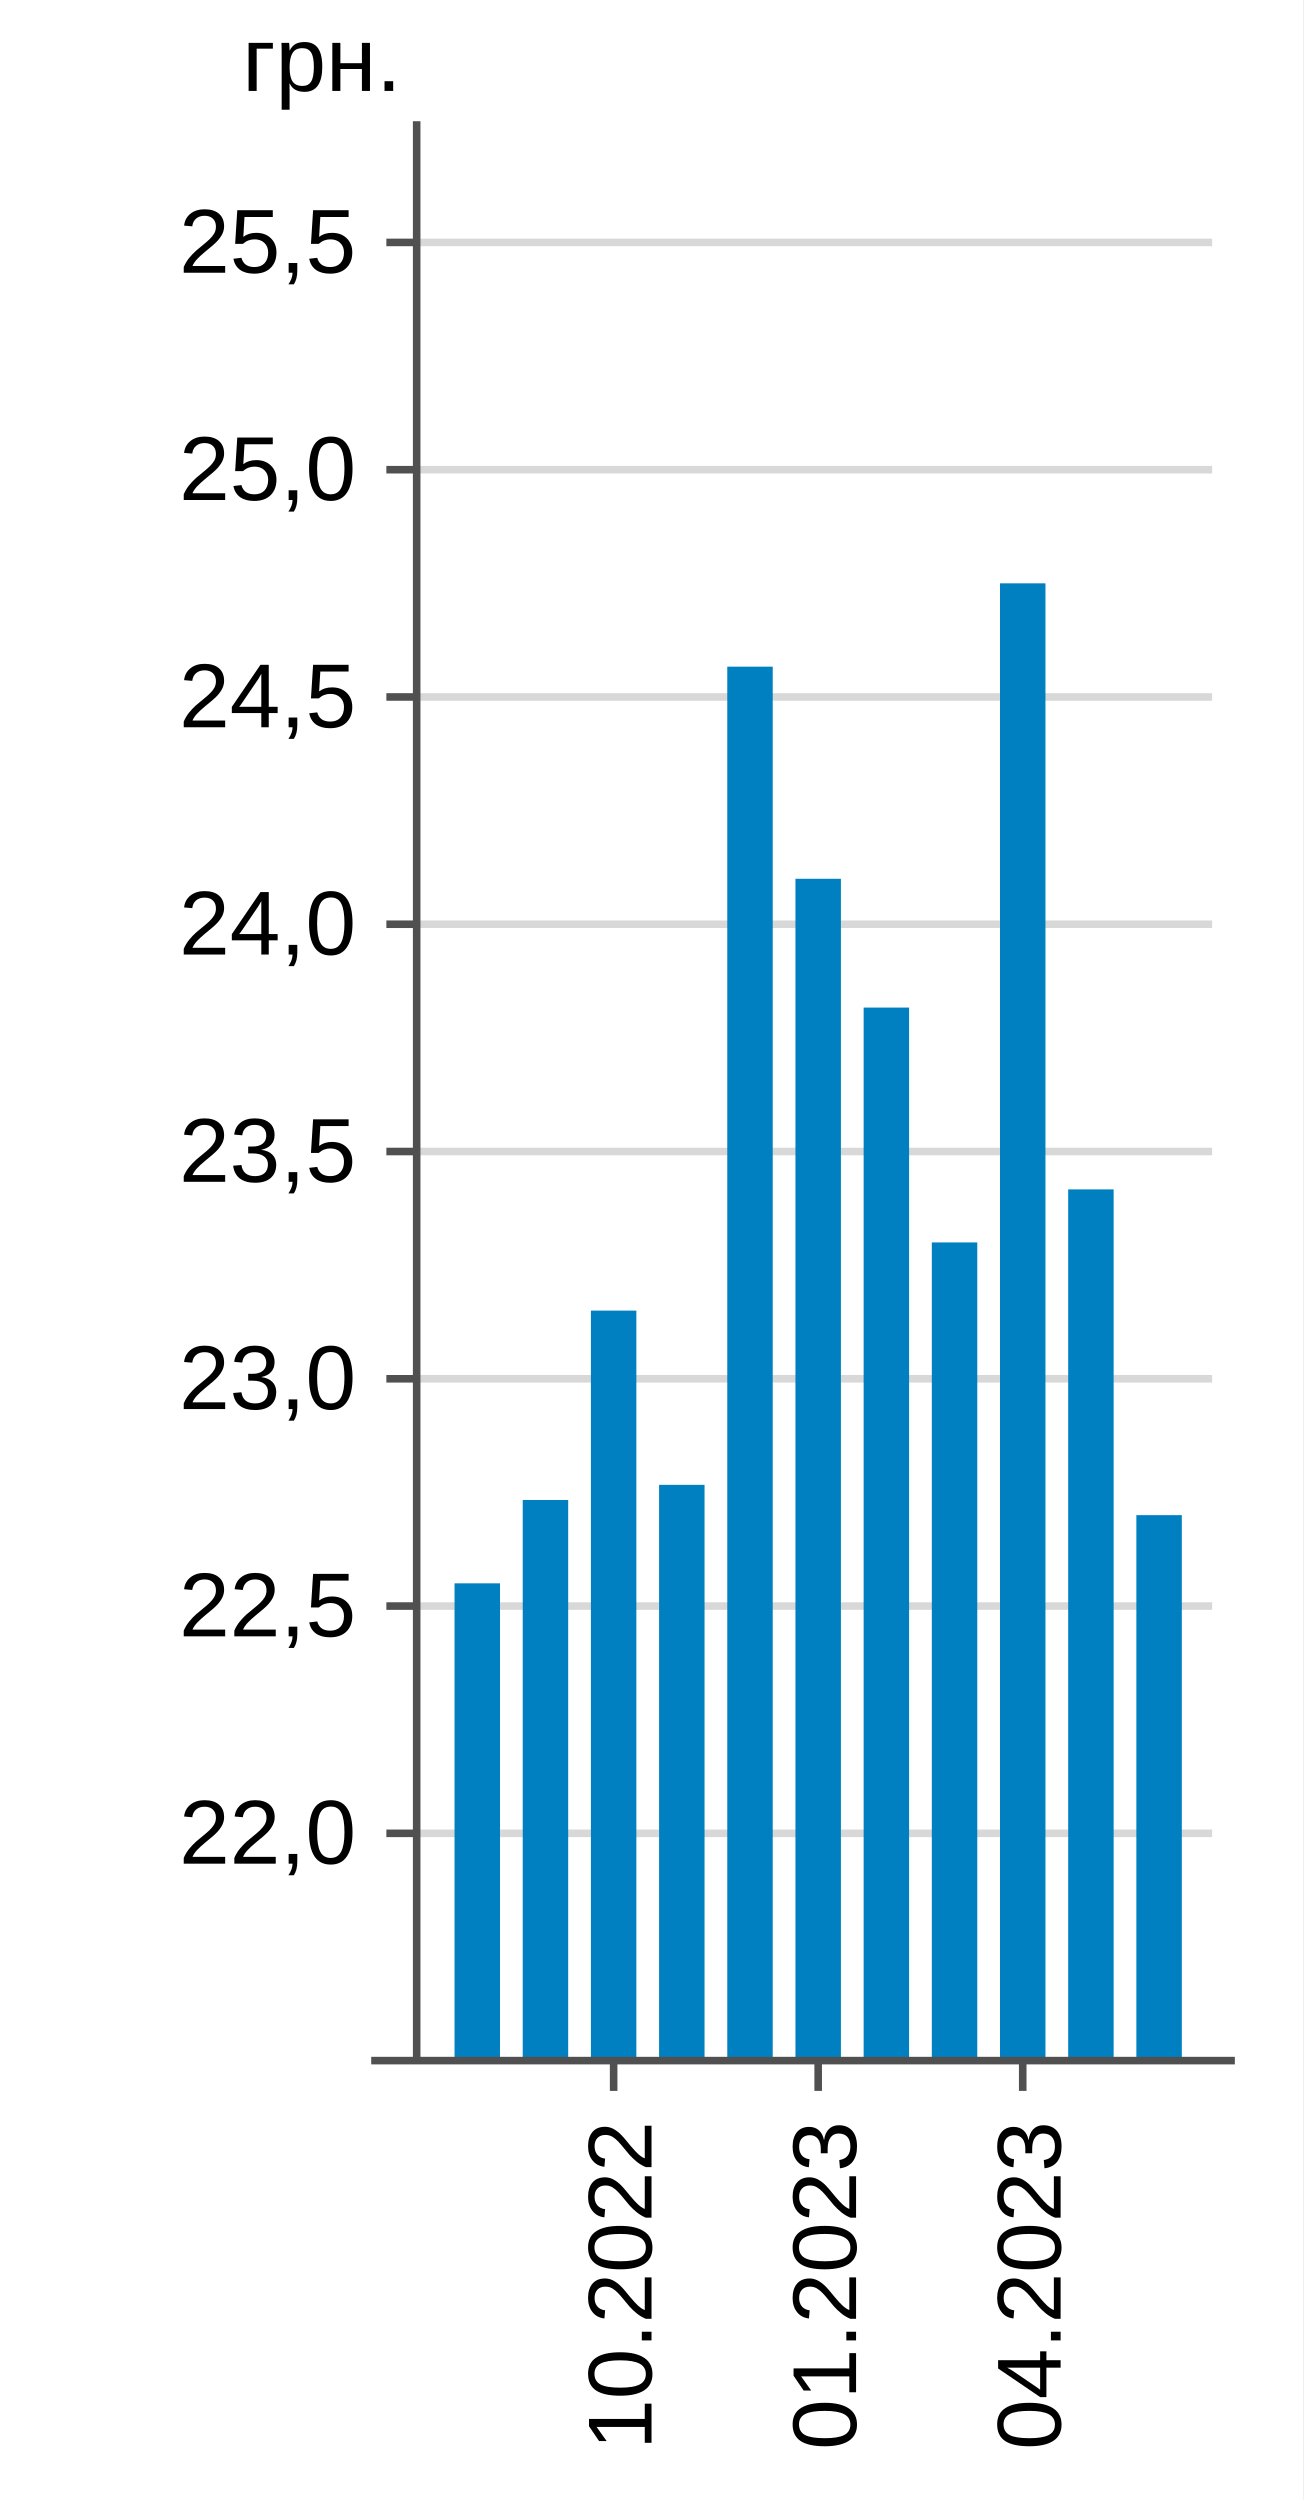
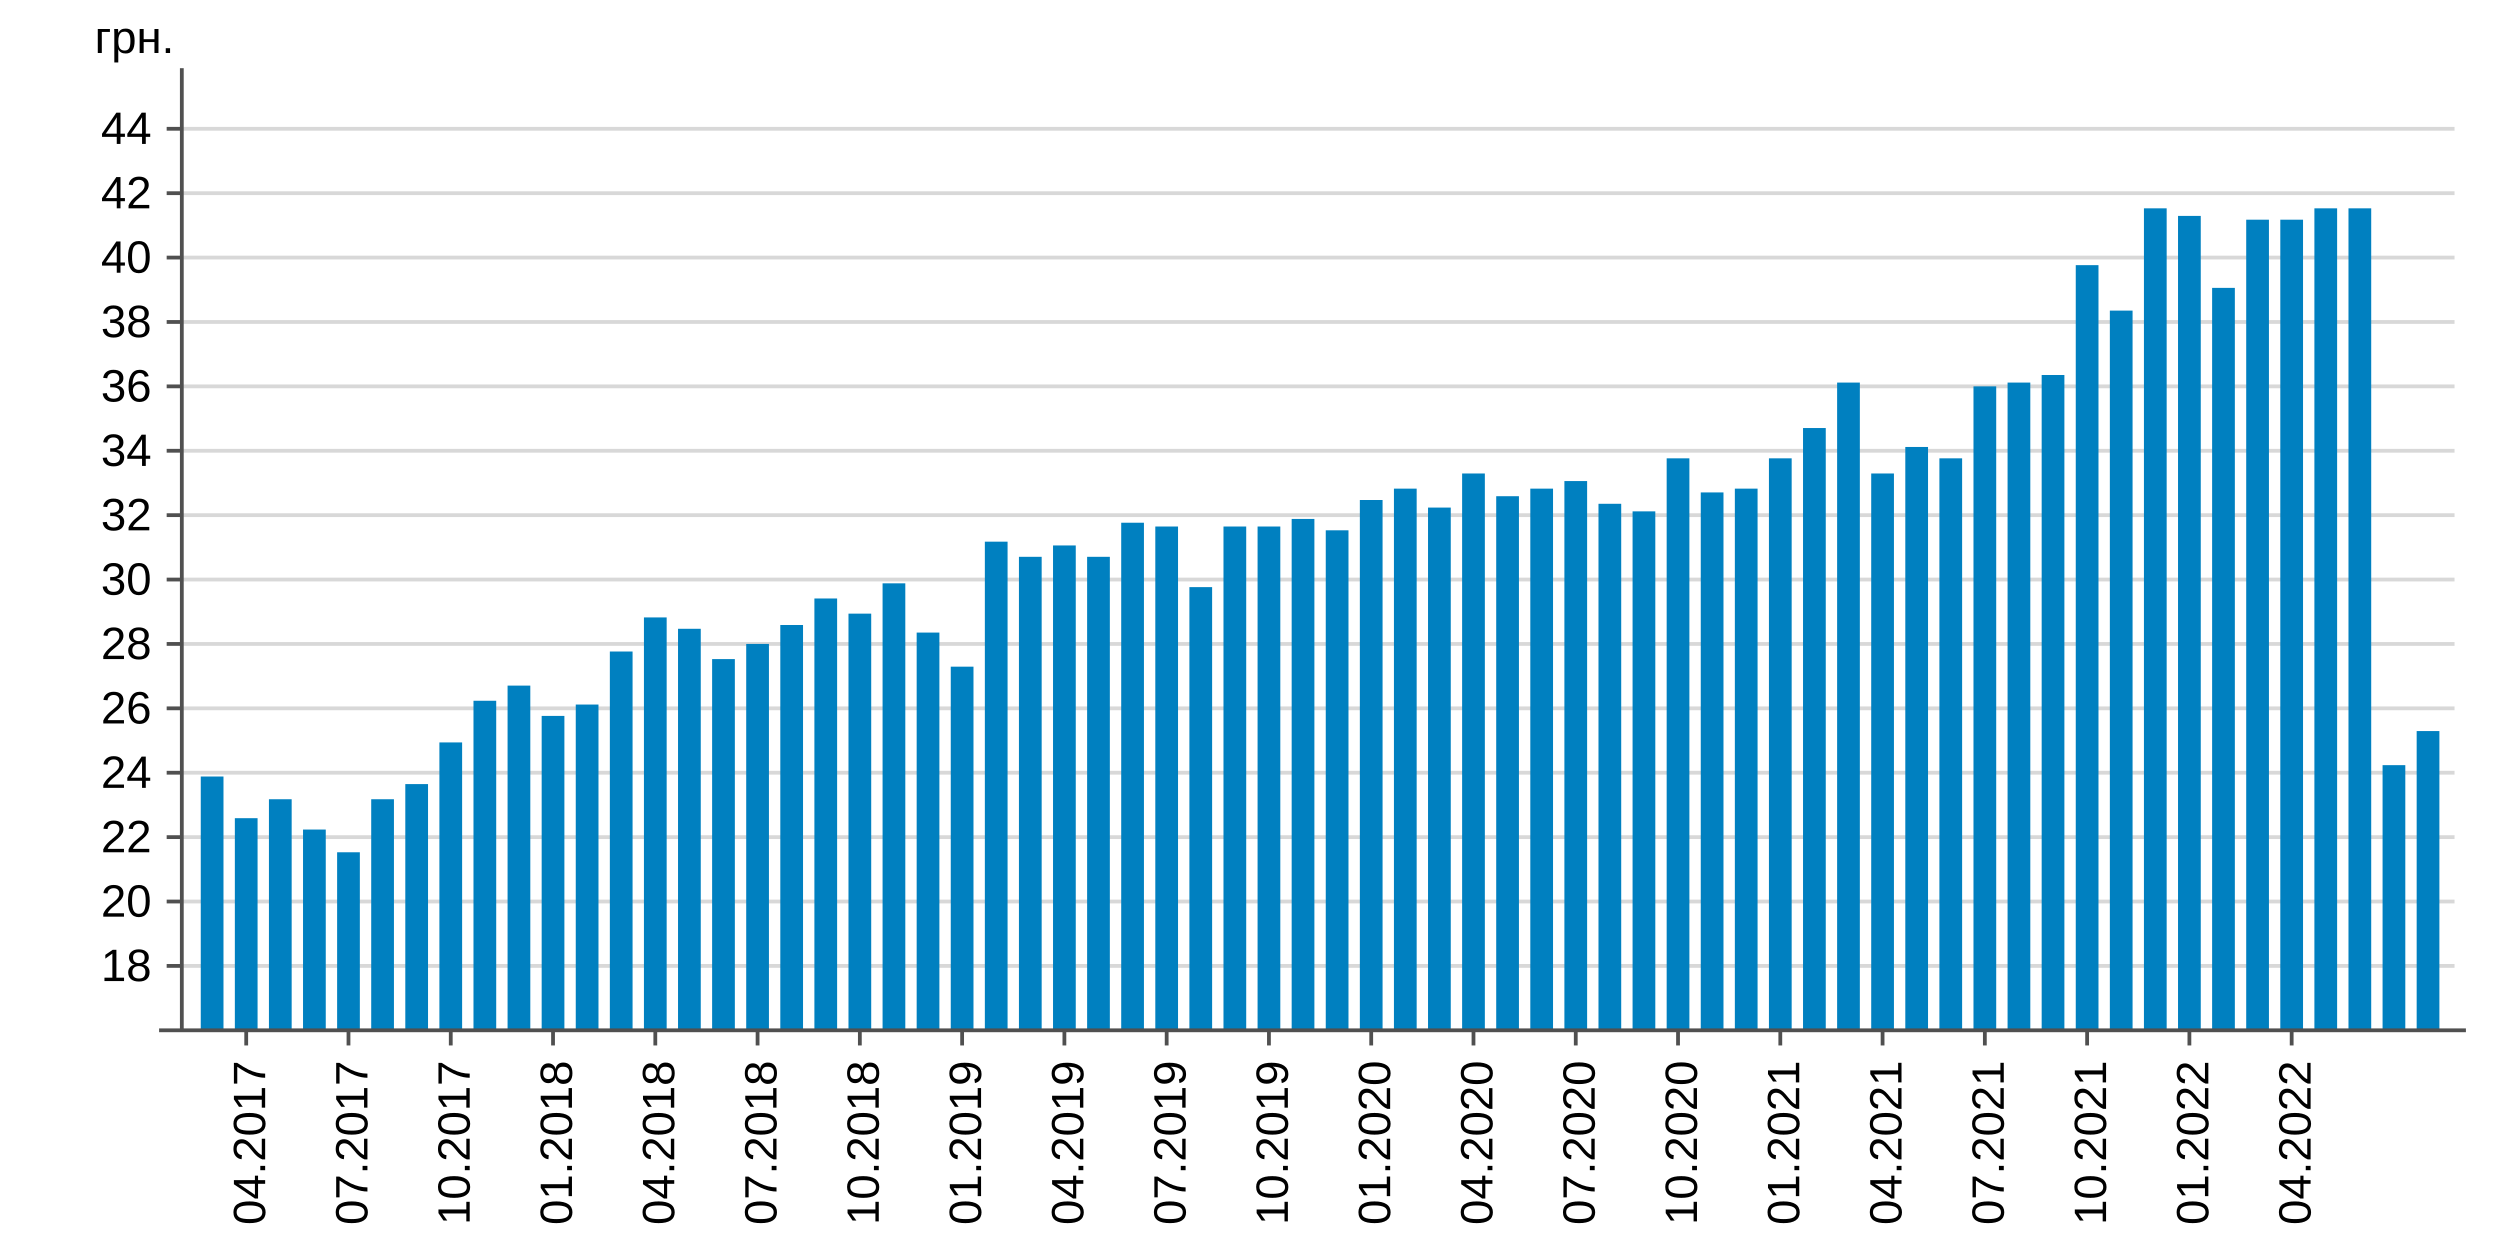
- <svg xmlns="http://www.w3.org/2000/svg" xmlns:xlink="http://www.w3.org/1999/xlink" version="1.1" width="172" height="330" viewBox="-55 -272 172 330" preserveAspectRatio="none">
+ <svg xmlns="http://www.w3.org/2000/svg" xmlns:xlink="http://www.w3.org/1999/xlink" version="1.1" width="660" height="330" viewBox="-48 -272 660 330" preserveAspectRatio="none">
  <style type="text/css">
line { stroke-width:1px; }
line.axes { stroke:#505050; }
line.grid { stroke:#D8D8D8; }
rect.bg { fill:#FFFFFF; }
text { font-family:arial,sans-serif; font-size:12px; fill:#000000; }
</style>
  <defs>
    <g id="hintbox">
      <rect x="0" y="0" width="77" height="34" style="stroke:#505050; stroke-width:1px; fill:rgba(255,255,255,0.87);" />
      <text id="hint0" x="4" y="14"> </text>
      <text x="7" y="28" />
      <text id="hint1" x="73" y="28" style="text-anchor:end;"> </text>
    </g>
    <g id="hintline">
-       <line x1="0" y1="-240" x2="0" y2="0" class="axes" style="stroke-dasharray:2 1" />
+       <line x1="0" y1="-238" x2="0" y2="0" class="axes" style="stroke-dasharray:2 1" />
    </g>
  </defs>
-   <rect x="-55" y="-272" width="172" height="330" class="bg" />
-   <line x1="26" y1="0" x2="26" y2="4" class="axes" />
-   <text x="31" y="8" transform="rotate(-90,31,8)" style="text-anchor:end;">10.2022</text>
-   <line x1="53" y1="0" x2="53" y2="4" class="axes" />
-   <text x="58" y="8" transform="rotate(-90,58,8)" style="text-anchor:end;">01.2023</text>
-   <line x1="80" y1="0" x2="80" y2="4" class="axes" />
-   <text x="85" y="8" transform="rotate(-90,85,8)" style="text-anchor:end;">04.2023</text>
-   <line x1="0" y1="-30" x2="105" y2="-30" class="grid" />
-   <line x1="0" y1="-30" x2="-4" y2="-30" class="axes" />
-   <text x="-8" y="-26" style="text-anchor:end;">22,0</text>
-   <line x1="0" y1="-60" x2="105" y2="-60" class="grid" />
-   <line x1="0" y1="-60" x2="-4" y2="-60" class="axes" />
-   <text x="-8" y="-56" style="text-anchor:end;">22,5</text>
-   <line x1="0" y1="-90" x2="105" y2="-90" class="grid" />
-   <line x1="0" y1="-90" x2="-4" y2="-90" class="axes" />
-   <text x="-8" y="-86" style="text-anchor:end;">23,0</text>
-   <line x1="0" y1="-120" x2="105" y2="-120" class="grid" />
-   <line x1="0" y1="-120" x2="-4" y2="-120" class="axes" />
-   <text x="-8" y="-116" style="text-anchor:end;">23,5</text>
-   <line x1="0" y1="-150" x2="105" y2="-150" class="grid" />
-   <line x1="0" y1="-150" x2="-4" y2="-150" class="axes" />
-   <text x="-8" y="-146" style="text-anchor:end;">24,0</text>
-   <line x1="0" y1="-180" x2="105" y2="-180" class="grid" />
-   <line x1="0" y1="-180" x2="-4" y2="-180" class="axes" />
-   <text x="-8" y="-176" style="text-anchor:end;">24,5</text>
-   <line x1="0" y1="-210" x2="105" y2="-210" class="grid" />
-   <line x1="0" y1="-210" x2="-4" y2="-210" class="axes" />
-   <text x="-8" y="-206" style="text-anchor:end;">25,0</text>
-   <line x1="0" y1="-240" x2="105" y2="-240" class="grid" />
-   <line x1="0" y1="-240" x2="-4" y2="-240" class="axes" />
-   <text x="-8" y="-236" style="text-anchor:end;">25,5</text>
+   <rect x="-48" y="-272" width="660" height="330" class="bg" />
+   <line x1="17" y1="0" x2="17" y2="4" class="axes" />
+   <text x="22" y="8" transform="rotate(-90,22,8)" style="text-anchor:end;">04.2017</text>
+   <line x1="44" y1="0" x2="44" y2="4" class="axes" />
+   <text x="49" y="8" transform="rotate(-90,49,8)" style="text-anchor:end;">07.2017</text>
+   <line x1="71" y1="0" x2="71" y2="4" class="axes" />
+   <text x="76" y="8" transform="rotate(-90,76,8)" style="text-anchor:end;">10.2017</text>
+   <line x1="98" y1="0" x2="98" y2="4" class="axes" />
+   <text x="103" y="8" transform="rotate(-90,103,8)" style="text-anchor:end;">01.2018</text>
+   <line x1="125" y1="0" x2="125" y2="4" class="axes" />
+   <text x="130" y="8" transform="rotate(-90,130,8)" style="text-anchor:end;">04.2018</text>
+   <line x1="152" y1="0" x2="152" y2="4" class="axes" />
+   <text x="157" y="8" transform="rotate(-90,157,8)" style="text-anchor:end;">07.2018</text>
+   <line x1="179" y1="0" x2="179" y2="4" class="axes" />
+   <text x="184" y="8" transform="rotate(-90,184,8)" style="text-anchor:end;">10.2018</text>
+   <line x1="206" y1="0" x2="206" y2="4" class="axes" />
+   <text x="211" y="8" transform="rotate(-90,211,8)" style="text-anchor:end;">01.2019</text>
+   <line x1="233" y1="0" x2="233" y2="4" class="axes" />
+   <text x="238" y="8" transform="rotate(-90,238,8)" style="text-anchor:end;">04.2019</text>
+   <line x1="260" y1="0" x2="260" y2="4" class="axes" />
+   <text x="265" y="8" transform="rotate(-90,265,8)" style="text-anchor:end;">07.2019</text>
+   <line x1="287" y1="0" x2="287" y2="4" class="axes" />
+   <text x="292" y="8" transform="rotate(-90,292,8)" style="text-anchor:end;">10.2019</text>
+   <line x1="314" y1="0" x2="314" y2="4" class="axes" />
+   <text x="319" y="8" transform="rotate(-90,319,8)" style="text-anchor:end;">01.2020</text>
+   <line x1="341" y1="0" x2="341" y2="4" class="axes" />
+   <text x="346" y="8" transform="rotate(-90,346,8)" style="text-anchor:end;">04.2020</text>
+   <line x1="368" y1="0" x2="368" y2="4" class="axes" />
+   <text x="373" y="8" transform="rotate(-90,373,8)" style="text-anchor:end;">07.2020</text>
+   <line x1="395" y1="0" x2="395" y2="4" class="axes" />
+   <text x="400" y="8" transform="rotate(-90,400,8)" style="text-anchor:end;">10.2020</text>
+   <line x1="422" y1="0" x2="422" y2="4" class="axes" />
+   <text x="427" y="8" transform="rotate(-90,427,8)" style="text-anchor:end;">01.2021</text>
+   <line x1="449" y1="0" x2="449" y2="4" class="axes" />
+   <text x="454" y="8" transform="rotate(-90,454,8)" style="text-anchor:end;">04.2021</text>
+   <line x1="476" y1="0" x2="476" y2="4" class="axes" />
+   <text x="481" y="8" transform="rotate(-90,481,8)" style="text-anchor:end;">07.2021</text>
+   <line x1="503" y1="0" x2="503" y2="4" class="axes" />
+   <text x="508" y="8" transform="rotate(-90,508,8)" style="text-anchor:end;">10.2021</text>
+   <line x1="530" y1="0" x2="530" y2="4" class="axes" />
+   <text x="535" y="8" transform="rotate(-90,535,8)" style="text-anchor:end;">01.2022</text>
+   <line x1="557" y1="0" x2="557" y2="4" class="axes" />
+   <text x="562" y="8" transform="rotate(-90,562,8)" style="text-anchor:end;">04.2022</text>
+   <line x1="0" y1="-17" x2="600" y2="-17" class="grid" />
+   <line x1="0" y1="-17" x2="-4" y2="-17" class="axes" />
+   <text x="-8" y="-13" style="text-anchor:end;">18</text>
+   <line x1="0" y1="-34" x2="600" y2="-34" class="grid" />
+   <line x1="0" y1="-34" x2="-4" y2="-34" class="axes" />
+   <text x="-8" y="-30" style="text-anchor:end;">20</text>
+   <line x1="0" y1="-51" x2="600" y2="-51" class="grid" />
+   <line x1="0" y1="-51" x2="-4" y2="-51" class="axes" />
+   <text x="-8" y="-47" style="text-anchor:end;">22</text>
+   <line x1="0" y1="-68" x2="600" y2="-68" class="grid" />
+   <line x1="0" y1="-68" x2="-4" y2="-68" class="axes" />
+   <text x="-8" y="-64" style="text-anchor:end;">24</text>
+   <line x1="0" y1="-85" x2="600" y2="-85" class="grid" />
+   <line x1="0" y1="-85" x2="-4" y2="-85" class="axes" />
+   <text x="-8" y="-81" style="text-anchor:end;">26</text>
+   <line x1="0" y1="-102" x2="600" y2="-102" class="grid" />
+   <line x1="0" y1="-102" x2="-4" y2="-102" class="axes" />
+   <text x="-8" y="-98" style="text-anchor:end;">28</text>
+   <line x1="0" y1="-119" x2="600" y2="-119" class="grid" />
+   <line x1="0" y1="-119" x2="-4" y2="-119" class="axes" />
+   <text x="-8" y="-115" style="text-anchor:end;">30</text>
+   <line x1="0" y1="-136" x2="600" y2="-136" class="grid" />
+   <line x1="0" y1="-136" x2="-4" y2="-136" class="axes" />
+   <text x="-8" y="-132" style="text-anchor:end;">32</text>
+   <line x1="0" y1="-153" x2="600" y2="-153" class="grid" />
+   <line x1="0" y1="-153" x2="-4" y2="-153" class="axes" />
+   <text x="-8" y="-149" style="text-anchor:end;">34</text>
+   <line x1="0" y1="-170" x2="600" y2="-170" class="grid" />
+   <line x1="0" y1="-170" x2="-4" y2="-170" class="axes" />
+   <text x="-8" y="-166" style="text-anchor:end;">36</text>
+   <line x1="0" y1="-187" x2="600" y2="-187" class="grid" />
+   <line x1="0" y1="-187" x2="-4" y2="-187" class="axes" />
+   <text x="-8" y="-183" style="text-anchor:end;">38</text>
+   <line x1="0" y1="-204" x2="600" y2="-204" class="grid" />
+   <line x1="0" y1="-204" x2="-4" y2="-204" class="axes" />
+   <text x="-8" y="-200" style="text-anchor:end;">40</text>
+   <line x1="0" y1="-221" x2="600" y2="-221" class="grid" />
+   <line x1="0" y1="-221" x2="-4" y2="-221" class="axes" />
+   <text x="-8" y="-217" style="text-anchor:end;">42</text>
+   <line x1="0" y1="-238" x2="600" y2="-238" class="grid" />
+   <line x1="0" y1="-238" x2="-4" y2="-238" class="axes" />
+   <text x="-8" y="-234" style="text-anchor:end;">44</text>
  <use xlink:href="#hintline" id="useline" x="0" style="visibility:hidden;" />
-   <rect x="5" y="-240" width="6" height="240" style="fill:transparent;" />
-   <rect x="5" y="-63" width="6" height="63" style="fill:#0080C0;" />
-   <rect x="14" y="-240" width="6" height="240" style="fill:transparent;" />
-   <rect x="14" y="-74" width="6" height="74" style="fill:#0080C0;" />
-   <rect x="23" y="-240" width="6" height="240" style="fill:transparent;" />
-   <rect x="23" y="-99" width="6" height="99" style="fill:#0080C0;" />
-   <rect x="32" y="-240" width="6" height="240" style="fill:transparent;" />
-   <rect x="32" y="-76" width="6" height="76" style="fill:#0080C0;" />
-   <rect x="41" y="-240" width="6" height="240" style="fill:transparent;" />
-   <rect x="41" y="-184" width="6" height="184" style="fill:#0080C0;" />
-   <rect x="50" y="-240" width="6" height="240" style="fill:transparent;" />
-   <rect x="50" y="-156" width="6" height="156" style="fill:#0080C0;" />
-   <rect x="59" y="-240" width="6" height="240" style="fill:transparent;" />
-   <rect x="59" y="-139" width="6" height="139" style="fill:#0080C0;" />
-   <rect x="68" y="-240" width="6" height="240" style="fill:transparent;" />
-   <rect x="68" y="-108" width="6" height="108" style="fill:#0080C0;" />
-   <rect x="77" y="-240" width="6" height="240" style="fill:transparent;" />
-   <rect x="77" y="-195" width="6" height="195" style="fill:#0080C0;" />
-   <rect x="86" y="-240" width="6" height="240" style="fill:transparent;" />
-   <rect x="86" y="-115" width="6" height="115" style="fill:#0080C0;" />
-   <rect x="95" y="-240" width="6" height="240" style="fill:transparent;" />
-   <rect x="95" y="-72" width="6" height="72" style="fill:#0080C0;" />
-   <line x1="-6" y1="0" x2="108" y2="0" class="axes" />
-   <line x1="0" y1="-256" x2="0" y2="0" class="axes" />
-   <text x="-2" y="-260" style="text-anchor:end;">грн.</text>
+   <rect x="5" y="-238" width="6" height="238" style="fill:transparent;" />
+   <rect x="5" y="-67" width="6" height="67" style="fill:#0080C0;" />
+   <rect x="14" y="-238" width="6" height="238" style="fill:transparent;" />
+   <rect x="14" y="-56" width="6" height="56" style="fill:#0080C0;" />
+   <rect x="23" y="-238" width="6" height="238" style="fill:transparent;" />
+   <rect x="23" y="-61" width="6" height="61" style="fill:#0080C0;" />
+   <rect x="32" y="-238" width="6" height="238" style="fill:transparent;" />
+   <rect x="32" y="-53" width="6" height="53" style="fill:#0080C0;" />
+   <rect x="41" y="-238" width="6" height="238" style="fill:transparent;" />
+   <rect x="41" y="-47" width="6" height="47" style="fill:#0080C0;" />
+   <rect x="50" y="-238" width="6" height="238" style="fill:transparent;" />
+   <rect x="50" y="-61" width="6" height="61" style="fill:#0080C0;" />
+   <rect x="59" y="-238" width="6" height="238" style="fill:transparent;" />
+   <rect x="59" y="-65" width="6" height="65" style="fill:#0080C0;" />
+   <rect x="68" y="-238" width="6" height="238" style="fill:transparent;" />
+   <rect x="68" y="-76" width="6" height="76" style="fill:#0080C0;" />
+   <rect x="77" y="-238" width="6" height="238" style="fill:transparent;" />
+   <rect x="77" y="-87" width="6" height="87" style="fill:#0080C0;" />
+   <rect x="86" y="-238" width="6" height="238" style="fill:transparent;" />
+   <rect x="86" y="-91" width="6" height="91" style="fill:#0080C0;" />
+   <rect x="95" y="-238" width="6" height="238" style="fill:transparent;" />
+   <rect x="95" y="-83" width="6" height="83" style="fill:#0080C0;" />
+   <rect x="104" y="-238" width="6" height="238" style="fill:transparent;" />
+   <rect x="104" y="-86" width="6" height="86" style="fill:#0080C0;" />
+   <rect x="113" y="-238" width="6" height="238" style="fill:transparent;" />
+   <rect x="113" y="-100" width="6" height="100" style="fill:#0080C0;" />
+   <rect x="122" y="-238" width="6" height="238" style="fill:transparent;" />
+   <rect x="122" y="-109" width="6" height="109" style="fill:#0080C0;" />
+   <rect x="131" y="-238" width="6" height="238" style="fill:transparent;" />
+   <rect x="131" y="-106" width="6" height="106" style="fill:#0080C0;" />
+   <rect x="140" y="-238" width="6" height="238" style="fill:transparent;" />
+   <rect x="140" y="-98" width="6" height="98" style="fill:#0080C0;" />
+   <rect x="149" y="-238" width="6" height="238" style="fill:transparent;" />
+   <rect x="149" y="-102" width="6" height="102" style="fill:#0080C0;" />
+   <rect x="158" y="-238" width="6" height="238" style="fill:transparent;" />
+   <rect x="158" y="-107" width="6" height="107" style="fill:#0080C0;" />
+   <rect x="167" y="-238" width="6" height="238" style="fill:transparent;" />
+   <rect x="167" y="-114" width="6" height="114" style="fill:#0080C0;" />
+   <rect x="176" y="-238" width="6" height="238" style="fill:transparent;" />
+   <rect x="176" y="-110" width="6" height="110" style="fill:#0080C0;" />
+   <rect x="185" y="-238" width="6" height="238" style="fill:transparent;" />
+   <rect x="185" y="-118" width="6" height="118" style="fill:#0080C0;" />
+   <rect x="194" y="-238" width="6" height="238" style="fill:transparent;" />
+   <rect x="194" y="-105" width="6" height="105" style="fill:#0080C0;" />
+   <rect x="203" y="-238" width="6" height="238" style="fill:transparent;" />
+   <rect x="203" y="-96" width="6" height="96" style="fill:#0080C0;" />
+   <rect x="212" y="-238" width="6" height="238" style="fill:transparent;" />
+   <rect x="212" y="-129" width="6" height="129" style="fill:#0080C0;" />
+   <rect x="221" y="-238" width="6" height="238" style="fill:transparent;" />
+   <rect x="221" y="-125" width="6" height="125" style="fill:#0080C0;" />
+   <rect x="230" y="-238" width="6" height="238" style="fill:transparent;" />
+   <rect x="230" y="-128" width="6" height="128" style="fill:#0080C0;" />
+   <rect x="239" y="-238" width="6" height="238" style="fill:transparent;" />
+   <rect x="239" y="-125" width="6" height="125" style="fill:#0080C0;" />
+   <rect x="248" y="-238" width="6" height="238" style="fill:transparent;" />
+   <rect x="248" y="-134" width="6" height="134" style="fill:#0080C0;" />
+   <rect x="257" y="-238" width="6" height="238" style="fill:transparent;" />
+   <rect x="257" y="-133" width="6" height="133" style="fill:#0080C0;" />
+   <rect x="266" y="-238" width="6" height="238" style="fill:transparent;" />
+   <rect x="266" y="-117" width="6" height="117" style="fill:#0080C0;" />
+   <rect x="275" y="-238" width="6" height="238" style="fill:transparent;" />
+   <rect x="275" y="-133" width="6" height="133" style="fill:#0080C0;" />
+   <rect x="284" y="-238" width="6" height="238" style="fill:transparent;" />
+   <rect x="284" y="-133" width="6" height="133" style="fill:#0080C0;" />
+   <rect x="293" y="-238" width="6" height="238" style="fill:transparent;" />
+   <rect x="293" y="-135" width="6" height="135" style="fill:#0080C0;" />
+   <rect x="302" y="-238" width="6" height="238" style="fill:transparent;" />
+   <rect x="302" y="-132" width="6" height="132" style="fill:#0080C0;" />
+   <rect x="311" y="-238" width="6" height="238" style="fill:transparent;" />
+   <rect x="311" y="-140" width="6" height="140" style="fill:#0080C0;" />
+   <rect x="320" y="-238" width="6" height="238" style="fill:transparent;" />
+   <rect x="320" y="-143" width="6" height="143" style="fill:#0080C0;" />
+   <rect x="329" y="-238" width="6" height="238" style="fill:transparent;" />
+   <rect x="329" y="-138" width="6" height="138" style="fill:#0080C0;" />
+   <rect x="338" y="-238" width="6" height="238" style="fill:transparent;" />
+   <rect x="338" y="-147" width="6" height="147" style="fill:#0080C0;" />
+   <rect x="347" y="-238" width="6" height="238" style="fill:transparent;" />
+   <rect x="347" y="-141" width="6" height="141" style="fill:#0080C0;" />
+   <rect x="356" y="-238" width="6" height="238" style="fill:transparent;" />
+   <rect x="356" y="-143" width="6" height="143" style="fill:#0080C0;" />
+   <rect x="365" y="-238" width="6" height="238" style="fill:transparent;" />
+   <rect x="365" y="-145" width="6" height="145" style="fill:#0080C0;" />
+   <rect x="374" y="-238" width="6" height="238" style="fill:transparent;" />
+   <rect x="374" y="-139" width="6" height="139" style="fill:#0080C0;" />
+   <rect x="383" y="-238" width="6" height="238" style="fill:transparent;" />
+   <rect x="383" y="-137" width="6" height="137" style="fill:#0080C0;" />
+   <rect x="392" y="-238" width="6" height="238" style="fill:transparent;" />
+   <rect x="392" y="-151" width="6" height="151" style="fill:#0080C0;" />
+   <rect x="401" y="-238" width="6" height="238" style="fill:transparent;" />
+   <rect x="401" y="-142" width="6" height="142" style="fill:#0080C0;" />
+   <rect x="410" y="-238" width="6" height="238" style="fill:transparent;" />
+   <rect x="410" y="-143" width="6" height="143" style="fill:#0080C0;" />
+   <rect x="419" y="-238" width="6" height="238" style="fill:transparent;" />
+   <rect x="419" y="-151" width="6" height="151" style="fill:#0080C0;" />
+   <rect x="428" y="-238" width="6" height="238" style="fill:transparent;" />
+   <rect x="428" y="-159" width="6" height="159" style="fill:#0080C0;" />
+   <rect x="437" y="-238" width="6" height="238" style="fill:transparent;" />
+   <rect x="437" y="-171" width="6" height="171" style="fill:#0080C0;" />
+   <rect x="446" y="-238" width="6" height="238" style="fill:transparent;" />
+   <rect x="446" y="-147" width="6" height="147" style="fill:#0080C0;" />
+   <rect x="455" y="-238" width="6" height="238" style="fill:transparent;" />
+   <rect x="455" y="-154" width="6" height="154" style="fill:#0080C0;" />
+   <rect x="464" y="-238" width="6" height="238" style="fill:transparent;" />
+   <rect x="464" y="-151" width="6" height="151" style="fill:#0080C0;" />
+   <rect x="473" y="-238" width="6" height="238" style="fill:transparent;" />
+   <rect x="473" y="-170" width="6" height="170" style="fill:#0080C0;" />
+   <rect x="482" y="-238" width="6" height="238" style="fill:transparent;" />
+   <rect x="482" y="-171" width="6" height="171" style="fill:#0080C0;" />
+   <rect x="491" y="-238" width="6" height="238" style="fill:transparent;" />
+   <rect x="491" y="-173" width="6" height="173" style="fill:#0080C0;" />
+   <rect x="500" y="-238" width="6" height="238" style="fill:transparent;" />
+   <rect x="500" y="-202" width="6" height="202" style="fill:#0080C0;" />
+   <rect x="509" y="-238" width="6" height="238" style="fill:transparent;" />
+   <rect x="509" y="-190" width="6" height="190" style="fill:#0080C0;" />
+   <rect x="518" y="-238" width="6" height="238" style="fill:transparent;" />
+   <rect x="518" y="-217" width="6" height="217" style="fill:#0080C0;" />
+   <rect x="527" y="-238" width="6" height="238" style="fill:transparent;" />
+   <rect x="527" y="-215" width="6" height="215" style="fill:#0080C0;" />
+   <rect x="536" y="-238" width="6" height="238" style="fill:transparent;" />
+   <rect x="536" y="-196" width="6" height="196" style="fill:#0080C0;" />
+   <rect x="545" y="-238" width="6" height="238" style="fill:transparent;" />
+   <rect x="545" y="-214" width="6" height="214" style="fill:#0080C0;" />
+   <rect x="554" y="-238" width="6" height="238" style="fill:transparent;" />
+   <rect x="554" y="-214" width="6" height="214" style="fill:#0080C0;" />
+   <rect x="563" y="-238" width="6" height="238" style="fill:transparent;" />
+   <rect x="563" y="-217" width="6" height="217" style="fill:#0080C0;" />
+   <rect x="572" y="-238" width="6" height="238" style="fill:transparent;" />
+   <rect x="572" y="-217" width="6" height="217" style="fill:#0080C0;" />
+   <rect x="581" y="-238" width="6" height="238" style="fill:transparent;" />
+   <rect x="581" y="-70" width="6" height="70" style="fill:#0080C0;" />
+   <rect x="590" y="-238" width="6" height="238" style="fill:transparent;" />
+   <rect x="590" y="-79" width="6" height="79" style="fill:#0080C0;" />
+   <line x1="-6" y1="0" x2="603" y2="0" class="axes" />
+   <line x1="0" y1="-254" x2="0" y2="0" class="axes" />
+   <text x="-2" y="-258" style="text-anchor:end;">грн.</text>
  <use xlink:href="#hintbox" id="usebox" x="0" y="0" style="visibility:hidden;" />
</svg>
